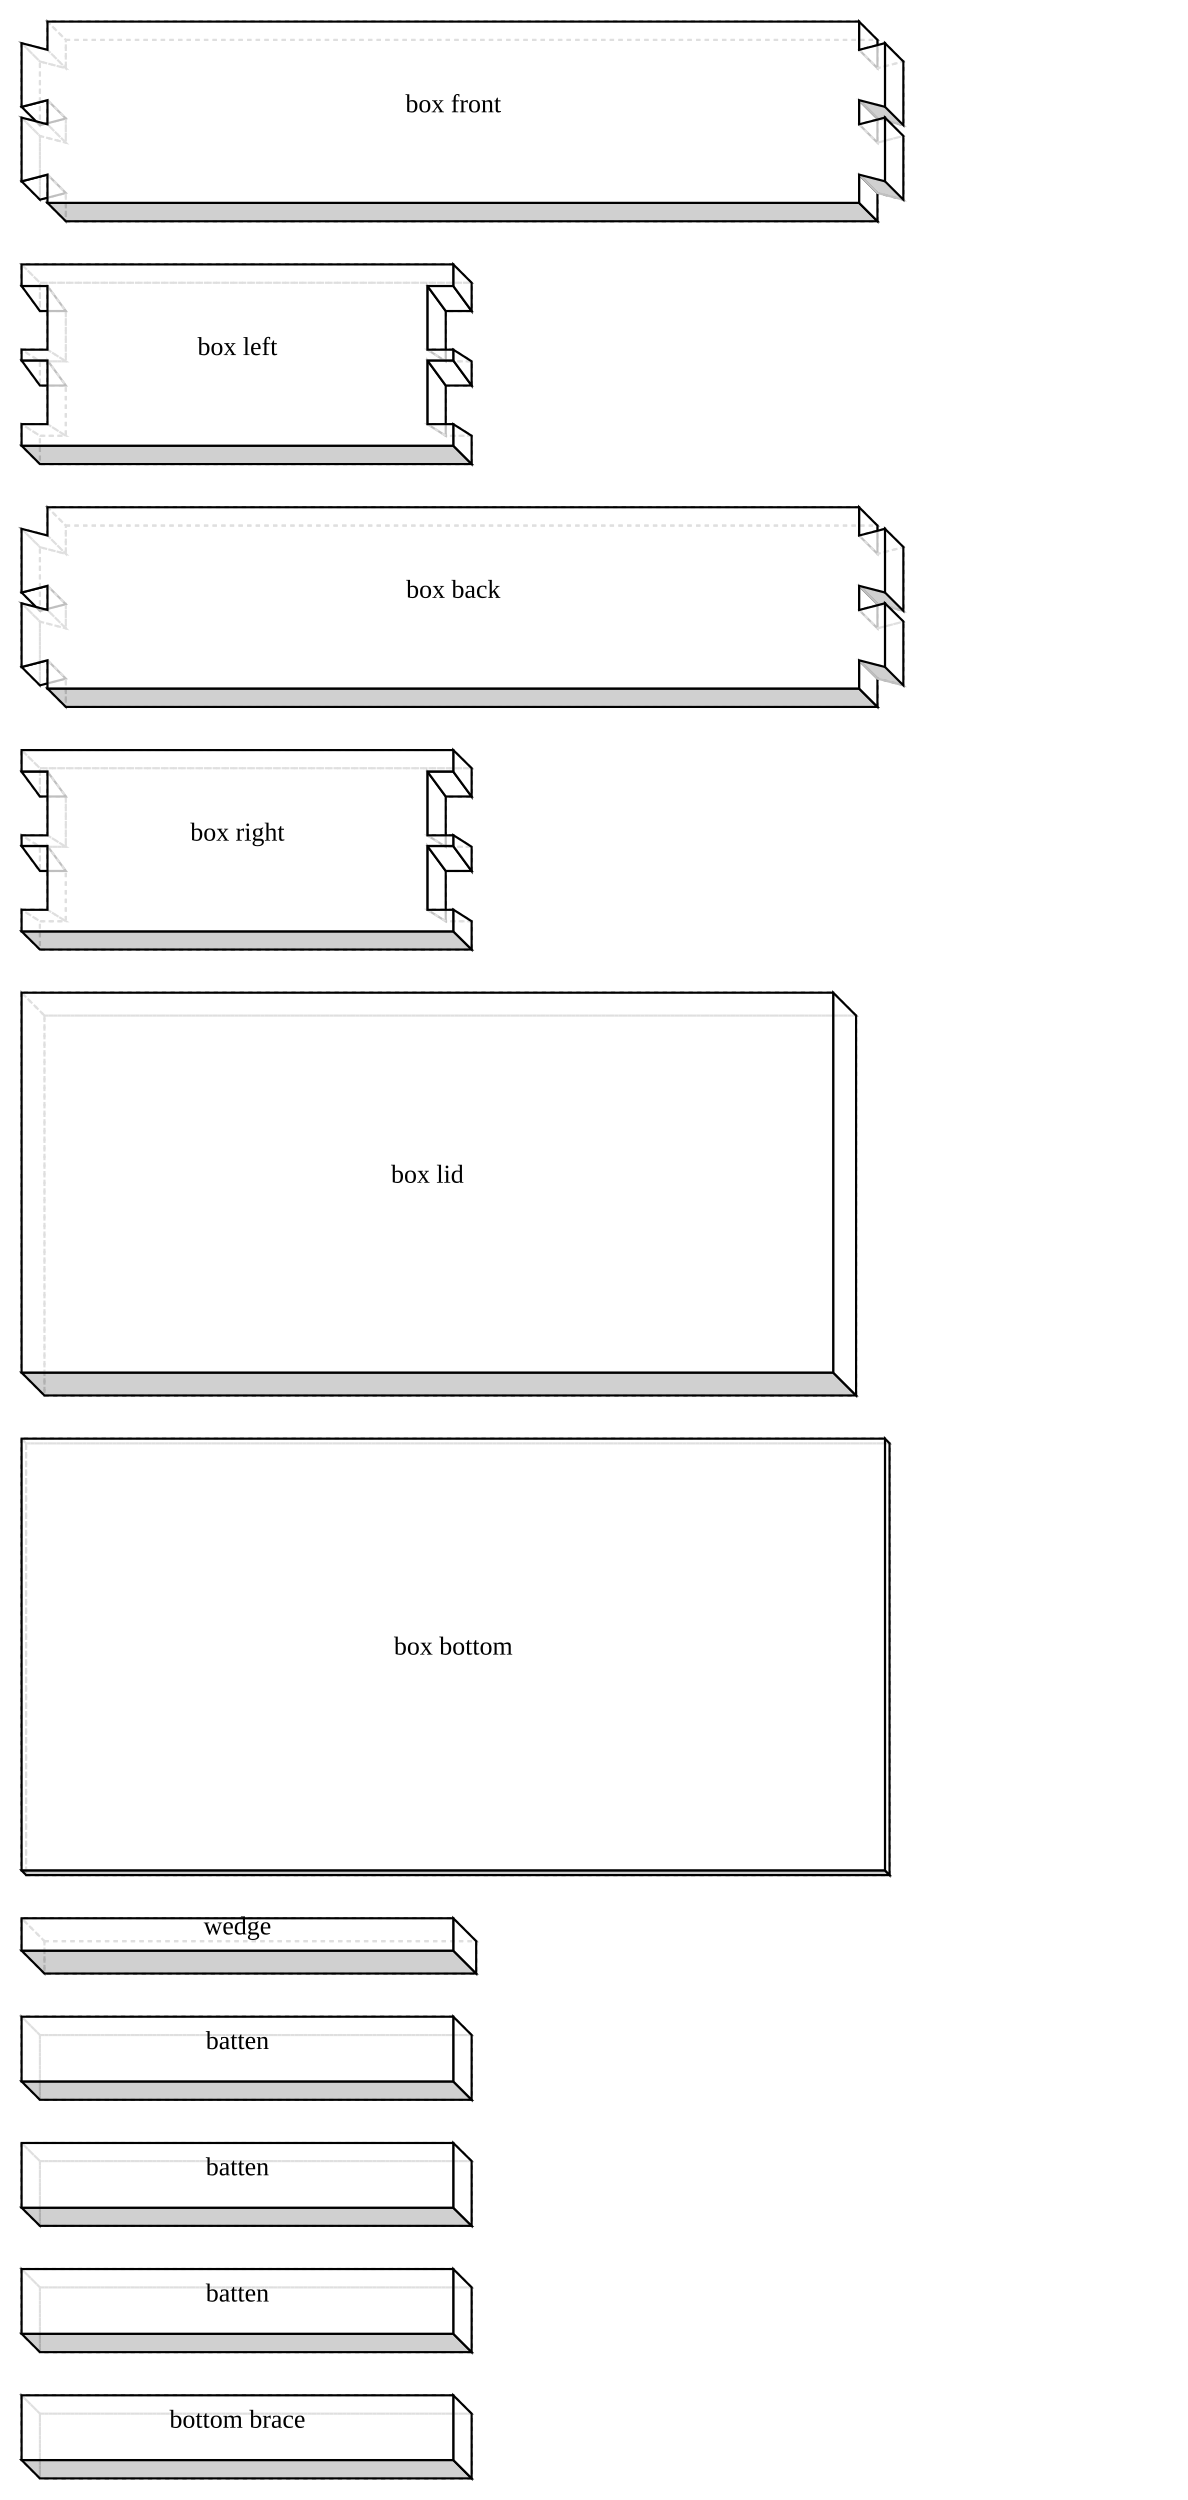
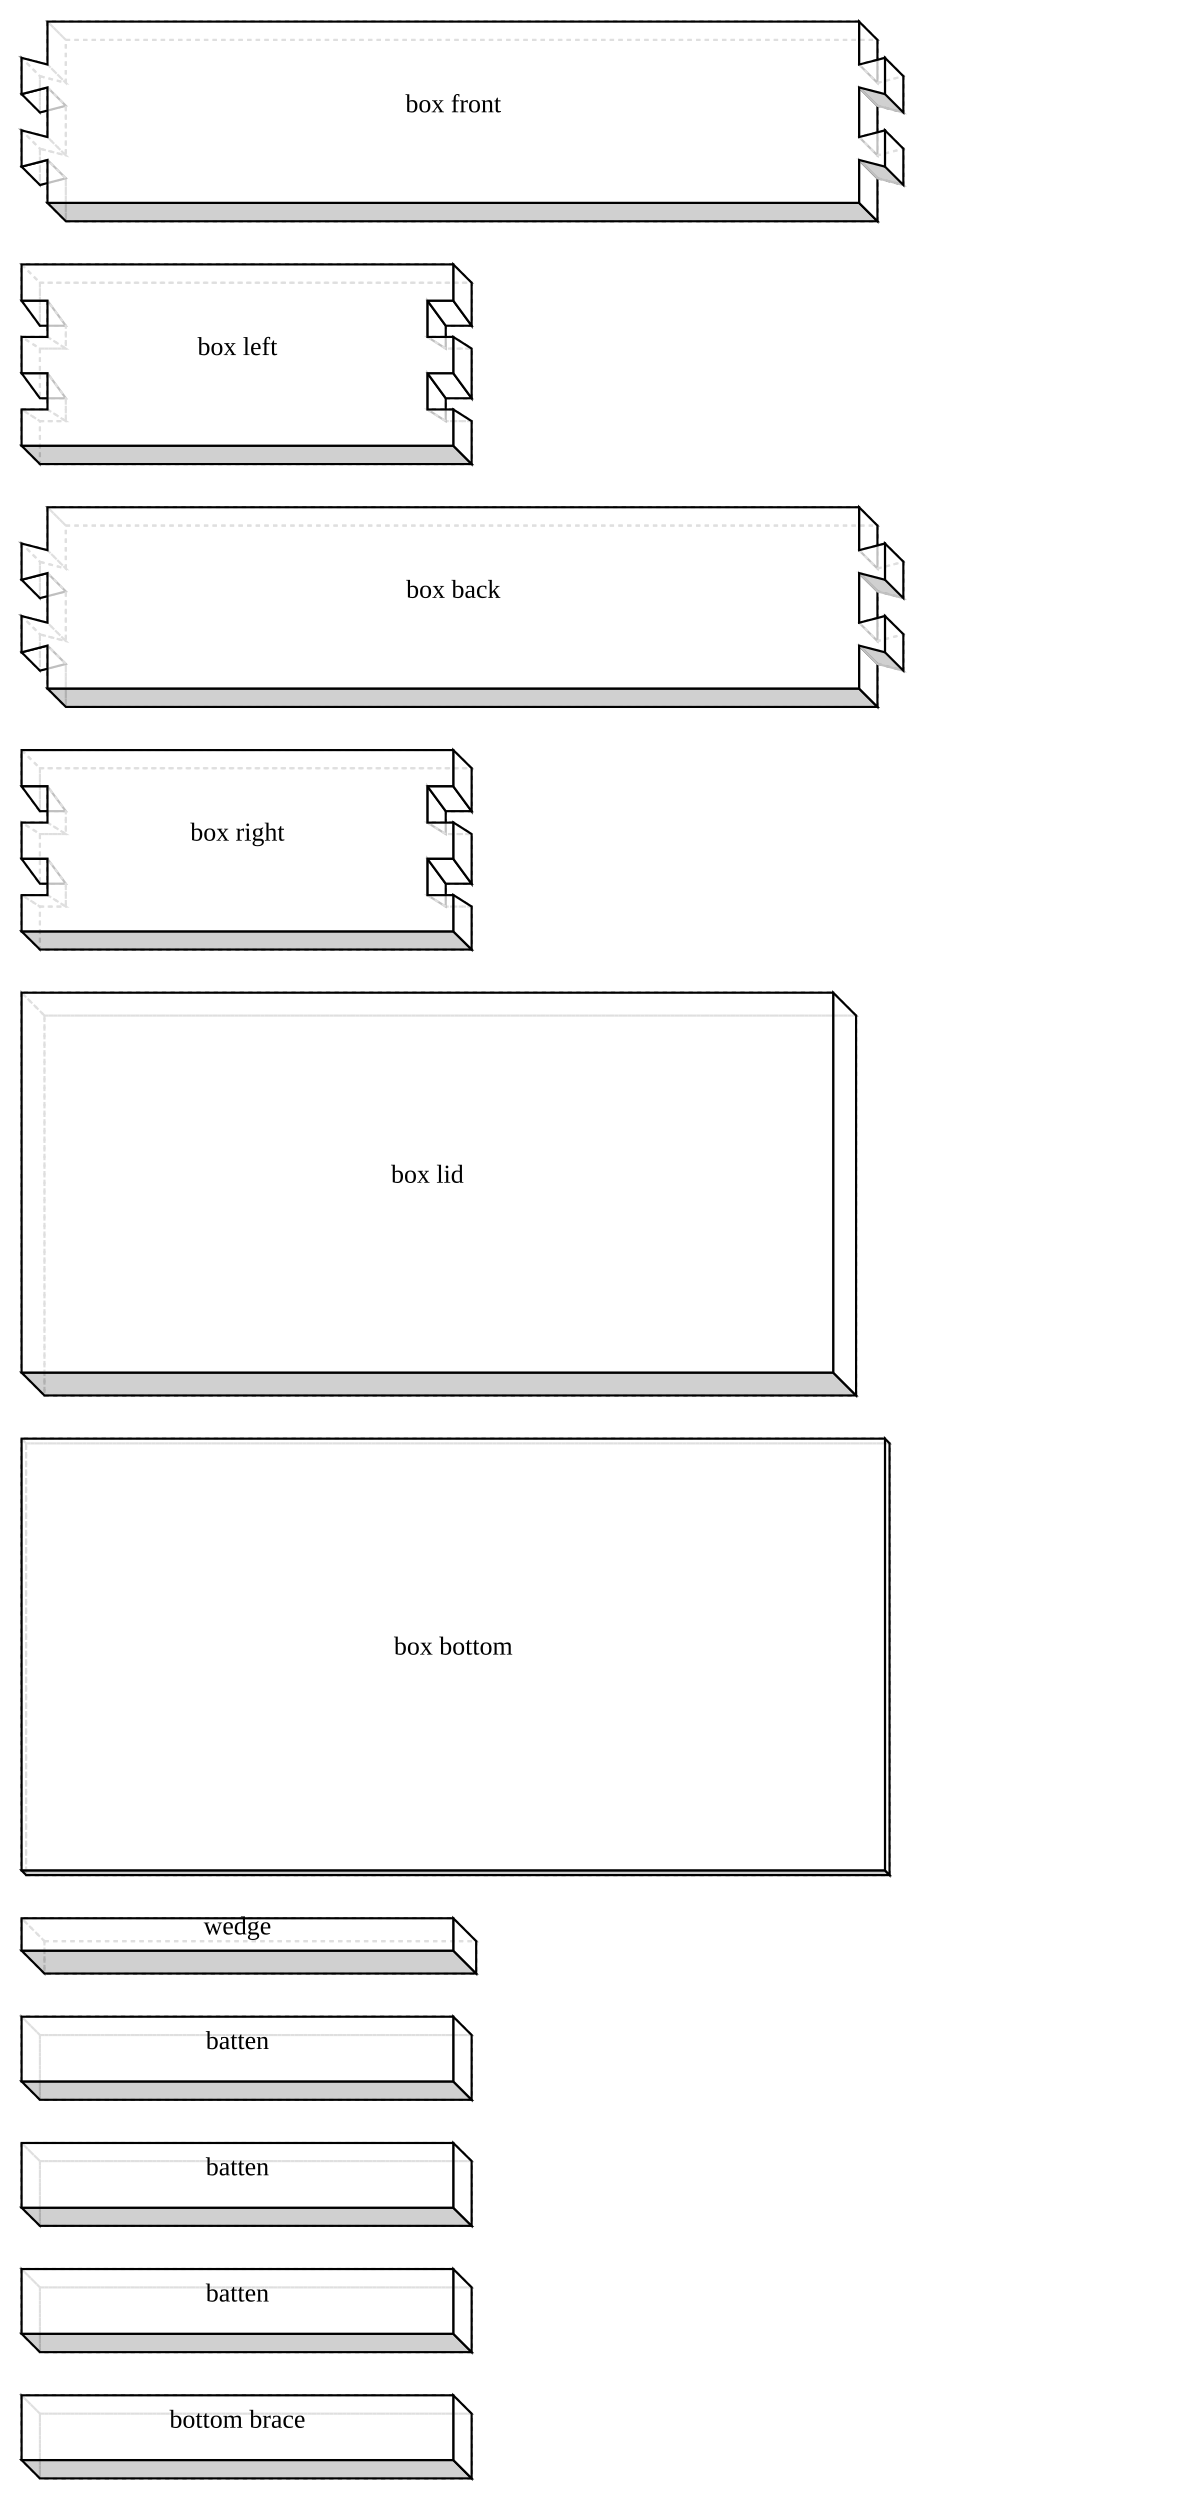
<svg xmlns="http://www.w3.org/2000/svg" width="1100" viewBox="0.0 0.0 550.0 1158.2">
-   <polygon fill="none" stroke-width="1" stroke-dasharray="2" stroke="gray" points="406.5,102.5 406.5,89.4 418.5,92.5 418.5,63.0 406.5,66.1 406.5,54.9 418.5,58.0 418.5,58.0 418.5,28.5 418.5,28.5 406.5,31.6 406.5,18.5 30.5,18.5 30.5,31.6 18.5,28.5 18.5,28.5 18.5,58.0 18.5,58.0 30.5,54.9 30.5,66.1 18.5,63.0 18.5,92.5 30.5,89.4 30.5,102.5 30.5,102.5 406.5,102.5" />
-   <polygon fill="none" stroke-width="1" stroke-dasharray="2" stroke="gray" points="10.0,20.0 10.0,49.5 18.5,58.0 18.5,28.5 10.0,20.0" />
-   <polygon fill="none" stroke-width="1" stroke-dasharray="2" stroke="gray" points="10.0,54.5 10.0,84.0 18.5,92.5 18.5,63.0 10.0,54.5" />
-   <polygon fill="none" stroke-width="1" stroke-dasharray="2" stroke="gray" points="18.5,28.5 30.5,31.6 22.0,23.1 10.0,20.0" />
-   <polygon fill="rgba(255,255,255,0.75)" stroke-width="1" stroke-dasharray="" stroke="black" points="10.0,49.5 22.0,46.4 30.5,54.9 18.5,58.0" />
-   <polygon fill="none" stroke-width="1" stroke-dasharray="2" stroke="gray" points="18.5,63.0 30.5,66.1 22.0,57.6 10.0,54.5" />
-   <polygon fill="rgba(255,255,255,0.75)" stroke-width="1" stroke-dasharray="" stroke="black" points="10.0,84.0 22.0,80.9 30.5,89.4 18.5,92.5" />
-   <polygon fill="none" stroke-width="1" stroke-dasharray="2" stroke="gray" points="22.0,23.1 30.5,31.6 30.5,18.5 22.0,10.0 22.0,23.1" />
-   <polygon fill="none" stroke-width="1" stroke-dasharray="2" stroke="gray" points="22.0,46.4 22.0,57.6 30.5,66.1 30.5,54.9 22.0,46.4" />
-   <polygon fill="none" stroke-width="1" stroke-dasharray="2" stroke="gray" points="22.0,80.9 22.0,94.0 30.5,102.5 30.5,89.4 22.0,80.9" />
+   <polygon fill="none" stroke-width="1" stroke-dasharray="2" stroke="gray" points="406.5,102.5 406.5,82.6 418.5,85.7 418.5,68.9 406.5,72.0 406.5,49.0 418.5,52.1 418.5,52.1 418.5,35.3 418.5,35.3 406.5,38.4 406.5,18.5 30.5,18.5 30.5,38.4 18.5,35.3 18.5,35.3 18.5,52.1 18.5,52.1 30.5,49.0 30.5,72.0 18.5,68.9 18.5,85.7 30.5,82.6 30.5,102.5 30.5,102.5 406.5,102.5" />
+   <polygon fill="none" stroke-width="1" stroke-dasharray="2" stroke="gray" points="10.0,26.8 10.0,43.6 18.5,52.1 18.5,35.3 10.0,26.8" />
+   <polygon fill="none" stroke-width="1" stroke-dasharray="2" stroke="gray" points="10.0,60.4 10.0,77.2 18.5,85.7 18.5,68.9 10.0,60.4" />
+   <polygon fill="none" stroke-width="1" stroke-dasharray="2" stroke="gray" points="18.5,35.3 30.5,38.4 22.0,29.9 10.0,26.8" />
+   <polygon fill="rgba(255,255,255,0.75)" stroke-width="1" stroke-dasharray="" stroke="black" points="10.0,43.6 22.0,40.5 30.5,49.0 18.5,52.1" />
+   <polygon fill="none" stroke-width="1" stroke-dasharray="2" stroke="gray" points="18.5,68.9 30.5,72.0 22.0,63.5 10.0,60.4" />
+   <polygon fill="rgba(255,255,255,0.75)" stroke-width="1" stroke-dasharray="" stroke="black" points="10.0,77.2 22.0,74.1 30.5,82.6 18.5,85.7" />
+   <polygon fill="none" stroke-width="1" stroke-dasharray="2" stroke="gray" points="22.0,29.9 30.5,38.4 30.5,18.5 22.0,10.0 22.0,29.9" />
+   <polygon fill="none" stroke-width="1" stroke-dasharray="2" stroke="gray" points="22.0,40.5 22.0,63.5 30.5,72.0 30.5,49.0 22.0,40.5" />
+   <polygon fill="none" stroke-width="1" stroke-dasharray="2" stroke="gray" points="22.0,74.1 22.0,94.0 30.5,102.5 30.5,82.6 22.0,74.1" />
  <polygon fill="none" stroke-width="1" stroke-dasharray="2" stroke="gray" points="398.0,10.0 22.0,10.0 22.0,10.0 30.5,18.5 406.5,18.5 398.0,10.0" />
  <polygon fill="rgba(192,192,192,0.75)" stroke-width="1" stroke-dasharray="" stroke="black" points="398.0,94.0 406.5,102.5 30.5,102.5 22.0,94.0 22.0,94.0 398.0,94.0" />
-   <polygon fill="rgba(255,255,255,0.75)" stroke-width="1" stroke-dasharray="" stroke="black" points="406.5,31.6 398.0,23.1 398.0,10.0 406.5,18.5 406.5,31.6" />
-   <polygon fill="rgba(255,255,255,0.75)" stroke-width="1" stroke-dasharray="" stroke="black" points="406.5,54.9 406.5,66.1 398.0,57.6 398.0,46.4 406.5,54.9" />
-   <polygon fill="rgba(255,255,255,0.75)" stroke-width="1" stroke-dasharray="" stroke="black" points="406.5,89.4 406.5,102.5 398.0,94.0 398.0,80.9 406.5,89.4" />
-   <polygon fill="none" stroke-width="1" stroke-dasharray="2" stroke="gray" points="410.0,20.0 398.0,23.1 406.5,31.6 418.5,28.5" />
-   <polygon fill="rgba(192,192,192,0.75)" stroke-width="1" stroke-dasharray="" stroke="silver" points="418.5,58.0 406.5,54.9 398.0,46.4 410.0,49.5" />
-   <polygon fill="none" stroke-width="1" stroke-dasharray="2" stroke="gray" points="410.0,54.5 398.0,57.6 406.5,66.1 418.5,63.0" />
-   <polygon fill="rgba(192,192,192,0.75)" stroke-width="1" stroke-dasharray="" stroke="silver" points="418.5,92.5 406.5,89.4 398.0,80.9 410.0,84.0" />
-   <polygon fill="rgba(255,255,255,0.75)" stroke-width="1" stroke-dasharray="" stroke="black" points="418.5,28.5 418.5,58.0 410.0,49.5 410.0,20.0 418.5,28.5" />
-   <polygon fill="rgba(255,255,255,0.75)" stroke-width="1" stroke-dasharray="" stroke="black" points="418.5,63.0 418.5,92.5 410.0,84.0 410.0,54.5 418.5,63.0" />
-   <polygon fill="rgba(255,255,255,0.75)" stroke-width="1" stroke-dasharray="" stroke="black" points="410.0,84.0 398.0,80.9 398.0,94.0 22.0,94.0 22.0,80.9 10.0,84.0 10.0,84.0 10.0,54.5 10.0,54.5 22.0,57.6 22.0,46.4 10.0,49.5 10.0,20.0 22.0,23.1 22.0,10.0 22.0,10.0 398.0,10.0 398.0,10.0 398.0,23.1 410.0,20.0 410.0,49.5 398.0,46.4 398.0,57.6 410.0,54.5 410.0,54.5 410.0,84.0" />
+   <polygon fill="rgba(255,255,255,0.75)" stroke-width="1" stroke-dasharray="" stroke="black" points="406.5,38.4 398.0,29.9 398.0,10.0 406.5,18.5 406.5,38.4" />
+   <polygon fill="rgba(255,255,255,0.75)" stroke-width="1" stroke-dasharray="" stroke="black" points="406.5,49.0 406.5,72.0 398.0,63.5 398.0,40.5 406.5,49.0" />
+   <polygon fill="rgba(255,255,255,0.75)" stroke-width="1" stroke-dasharray="" stroke="black" points="406.5,82.6 406.5,102.5 398.0,94.0 398.0,74.1 406.5,82.6" />
+   <polygon fill="none" stroke-width="1" stroke-dasharray="2" stroke="gray" points="410.0,26.8 398.0,29.9 406.5,38.4 418.5,35.3" />
+   <polygon fill="rgba(192,192,192,0.75)" stroke-width="1" stroke-dasharray="" stroke="silver" points="418.5,52.1 406.5,49.0 398.0,40.5 410.0,43.6" />
+   <polygon fill="none" stroke-width="1" stroke-dasharray="2" stroke="gray" points="410.0,60.4 398.0,63.5 406.5,72.0 418.5,68.9" />
+   <polygon fill="rgba(192,192,192,0.75)" stroke-width="1" stroke-dasharray="" stroke="silver" points="418.5,85.7 406.5,82.6 398.0,74.1 410.0,77.2" />
+   <polygon fill="rgba(255,255,255,0.75)" stroke-width="1" stroke-dasharray="" stroke="black" points="418.5,35.3 418.5,52.1 410.0,43.6 410.0,26.8 418.5,35.3" />
+   <polygon fill="rgba(255,255,255,0.75)" stroke-width="1" stroke-dasharray="" stroke="black" points="418.5,68.9 418.5,85.7 410.0,77.2 410.0,60.4 418.5,68.9" />
+   <polygon fill="rgba(255,255,255,0.75)" stroke-width="1" stroke-dasharray="" stroke="black" points="410.0,77.2 398.0,74.1 398.0,94.0 22.0,94.0 22.0,74.1 10.0,77.2 10.0,77.2 10.0,60.4 10.0,60.4 22.0,63.5 22.0,40.5 10.0,43.6 10.0,26.8 22.0,29.9 22.0,10.0 22.0,10.0 398.0,10.0 398.0,10.0 398.0,29.9 410.0,26.8 410.0,43.6 398.0,40.5 398.0,63.5 410.0,60.4 410.0,60.4 410.0,77.2" />
  <text style="" text-anchor="middle" x="210.0" y="52.0" fill="black">box front</text>
-   <polygon fill="none" stroke-width="1" stroke-dasharray="2" stroke="gray" points="218.5,178.6 218.5,167.4 218.5,167.4 206.5,167.4 206.5,144.1 218.5,144.1 218.5,131.0 18.5,131.0 18.5,144.1 18.5,144.1 30.5,144.1 30.5,167.4 18.5,167.4 18.5,178.6 30.5,178.6 30.5,201.9 18.5,201.9 18.5,201.9 18.5,215.0 218.5,215.0 218.5,201.9 206.5,201.9 206.5,178.6 218.5,178.6" />
-   <polygon fill="none" stroke-width="1" stroke-dasharray="2" stroke="gray" points="10.0,132.5 18.5,144.1 18.5,131.0 10.0,122.5 10.0,132.5" />
-   <polygon fill="none" stroke-width="1" stroke-dasharray="2" stroke="gray" points="10.0,162.0 10.0,167.0 18.5,178.6 18.5,167.4 10.0,162.0" />
-   <polygon fill="none" stroke-width="1" stroke-dasharray="2" stroke="gray" points="10.0,196.5 10.0,206.5 18.5,215.0 18.5,201.9 10.0,196.5" />
-   <polygon fill="rgba(255,255,255,0.75)" stroke-width="1" stroke-dasharray="" stroke="black" points="10.0,132.5 22.0,132.5 30.5,144.1 18.5,144.1" />
-   <polygon fill="none" stroke-width="1" stroke-dasharray="2" stroke="gray" points="18.5,167.4 30.5,167.4 22.0,162.0 10.0,162.0" />
-   <polygon fill="rgba(255,255,255,0.75)" stroke-width="1" stroke-dasharray="" stroke="black" points="10.0,167.0 22.0,167.0 30.5,178.6 18.5,178.6" />
-   <polygon fill="none" stroke-width="1" stroke-dasharray="2" stroke="gray" points="18.5,201.9 30.5,201.9 22.0,196.5 10.0,196.5" />
-   <polygon fill="none" stroke-width="1" stroke-dasharray="2" stroke="gray" points="22.0,132.5 22.0,162.0 30.5,167.4 30.5,144.1 22.0,132.5" />
-   <polygon fill="none" stroke-width="1" stroke-dasharray="2" stroke="gray" points="22.0,167.0 22.0,196.5 30.5,201.9 30.5,178.6 22.0,167.0" />
+   <polygon fill="none" stroke-width="1" stroke-dasharray="2" stroke="gray" points="218.5,184.5 218.5,161.5 218.5,161.5 206.5,161.5 206.5,150.9 218.5,150.9 218.5,131.0 18.5,131.0 18.5,150.9 18.5,150.9 30.5,150.9 30.5,161.5 18.5,161.5 18.5,184.5 30.5,184.5 30.5,195.1 18.5,195.1 18.5,195.1 18.5,215.0 218.5,215.0 218.5,195.1 206.5,195.1 206.5,184.5 218.5,184.5" />
+   <polygon fill="none" stroke-width="1" stroke-dasharray="2" stroke="gray" points="10.0,139.3 18.5,150.9 18.5,131.0 10.0,122.5 10.0,139.3" />
+   <polygon fill="none" stroke-width="1" stroke-dasharray="2" stroke="gray" points="10.0,156.1 10.0,172.9 18.5,184.5 18.5,161.5 10.0,156.1" />
+   <polygon fill="none" stroke-width="1" stroke-dasharray="2" stroke="gray" points="10.0,189.7 10.0,206.5 18.5,215.0 18.5,195.1 10.0,189.7" />
+   <polygon fill="rgba(255,255,255,0.75)" stroke-width="1" stroke-dasharray="" stroke="black" points="10.0,139.3 22.0,139.3 30.5,150.9 18.5,150.9" />
+   <polygon fill="none" stroke-width="1" stroke-dasharray="2" stroke="gray" points="18.5,161.5 30.5,161.5 22.0,156.1 10.0,156.1" />
+   <polygon fill="rgba(255,255,255,0.75)" stroke-width="1" stroke-dasharray="" stroke="black" points="10.0,172.9 22.0,172.9 30.5,184.5 18.5,184.5" />
+   <polygon fill="none" stroke-width="1" stroke-dasharray="2" stroke="gray" points="18.5,195.1 30.5,195.1 22.0,189.7 10.0,189.7" />
+   <polygon fill="none" stroke-width="1" stroke-dasharray="2" stroke="gray" points="22.0,139.3 22.0,156.1 30.5,161.5 30.5,150.9 22.0,139.3" />
+   <polygon fill="none" stroke-width="1" stroke-dasharray="2" stroke="gray" points="22.0,172.9 22.0,189.7 30.5,195.1 30.5,184.5 22.0,172.9" />
  <polygon fill="none" stroke-width="1" stroke-dasharray="2" stroke="gray" points="18.5,131.0 218.5,131.0 210.0,122.5 10.0,122.5" />
  <polygon fill="rgba(192,192,192,0.75)" stroke-width="1" stroke-dasharray="" stroke="black" points="10.0,206.5 210.0,206.5 218.5,215.0 18.5,215.0" />
-   <polygon fill="rgba(255,255,255,0.75)" stroke-width="1" stroke-dasharray="" stroke="black" points="206.5,144.1 206.5,167.4 198.0,162.0 198.0,132.5 206.5,144.1" />
-   <polygon fill="rgba(255,255,255,0.75)" stroke-width="1" stroke-dasharray="" stroke="black" points="206.5,178.6 206.5,201.9 198.0,196.5 198.0,167.0 206.5,178.6" />
-   <polygon fill="rgba(255,255,255,0.75)" stroke-width="1" stroke-dasharray="" stroke="black" points="218.5,144.1 206.5,144.1 198.0,132.5 210.0,132.5" />
-   <polygon fill="none" stroke-width="1" stroke-dasharray="2" stroke="gray" points="210.0,162.0 198.0,162.0 206.5,167.4 218.5,167.4" />
-   <polygon fill="rgba(255,255,255,0.75)" stroke-width="1" stroke-dasharray="" stroke="black" points="218.5,178.6 206.5,178.6 198.0,167.0 210.0,167.0" />
-   <polygon fill="none" stroke-width="1" stroke-dasharray="2" stroke="gray" points="210.0,196.5 198.0,196.5 206.5,201.9 218.5,201.9" />
-   <polygon fill="rgba(255,255,255,0.75)" stroke-width="1" stroke-dasharray="" stroke="black" points="218.5,144.1 210.0,132.5 210.0,122.5 218.5,131.0 218.5,144.1" />
-   <polygon fill="rgba(255,255,255,0.75)" stroke-width="1" stroke-dasharray="" stroke="black" points="218.5,167.4 218.5,178.6 210.0,167.0 210.0,162.0 218.5,167.4" />
-   <polygon fill="rgba(255,255,255,0.75)" stroke-width="1" stroke-dasharray="" stroke="black" points="218.5,201.9 218.5,215.0 210.0,206.5 210.0,196.5 218.5,201.9" />
-   <polygon fill="rgba(255,255,255,0.75)" stroke-width="1" stroke-dasharray="" stroke="black" points="210.0,196.5 210.0,206.5 10.0,206.5 10.0,196.5 22.0,196.5 22.0,167.0 10.0,167.0 10.0,167.0 10.0,162.0 10.0,162.0 22.0,162.0 22.0,132.5 10.0,132.5 10.0,122.5 210.0,122.5 210.0,132.5 210.0,132.5 198.0,132.5 198.0,162.0 210.0,162.0 210.0,167.0 198.0,167.0 198.0,196.5 210.0,196.5" />
+   <polygon fill="rgba(255,255,255,0.75)" stroke-width="1" stroke-dasharray="" stroke="black" points="206.5,150.9 206.5,161.5 198.0,156.1 198.0,139.3 206.5,150.9" />
+   <polygon fill="rgba(255,255,255,0.75)" stroke-width="1" stroke-dasharray="" stroke="black" points="206.5,184.5 206.5,195.1 198.0,189.7 198.0,172.9 206.5,184.5" />
+   <polygon fill="rgba(255,255,255,0.75)" stroke-width="1" stroke-dasharray="" stroke="black" points="218.5,150.9 206.5,150.9 198.0,139.3 210.0,139.3" />
+   <polygon fill="none" stroke-width="1" stroke-dasharray="2" stroke="gray" points="210.0,156.1 198.0,156.1 206.5,161.5 218.5,161.5" />
+   <polygon fill="rgba(255,255,255,0.75)" stroke-width="1" stroke-dasharray="" stroke="black" points="218.5,184.5 206.5,184.5 198.0,172.9 210.0,172.9" />
+   <polygon fill="none" stroke-width="1" stroke-dasharray="2" stroke="gray" points="210.0,189.7 198.0,189.7 206.5,195.1 218.5,195.1" />
+   <polygon fill="rgba(255,255,255,0.75)" stroke-width="1" stroke-dasharray="" stroke="black" points="218.5,150.9 210.0,139.3 210.0,122.5 218.5,131.0 218.5,150.9" />
+   <polygon fill="rgba(255,255,255,0.75)" stroke-width="1" stroke-dasharray="" stroke="black" points="218.5,161.5 218.5,184.5 210.0,172.9 210.0,156.1 218.5,161.5" />
+   <polygon fill="rgba(255,255,255,0.75)" stroke-width="1" stroke-dasharray="" stroke="black" points="218.5,195.1 218.5,215.0 210.0,206.5 210.0,189.7 218.5,195.1" />
+   <polygon fill="rgba(255,255,255,0.75)" stroke-width="1" stroke-dasharray="" stroke="black" points="210.0,189.7 210.0,206.5 10.0,206.5 10.0,189.7 22.0,189.7 22.0,172.9 10.0,172.9 10.0,172.9 10.0,156.1 10.0,156.1 22.0,156.1 22.0,139.3 10.0,139.3 10.0,122.5 210.0,122.5 210.0,139.3 210.0,139.3 198.0,139.3 198.0,156.1 210.0,156.1 210.0,172.9 198.0,172.9 198.0,189.7 210.0,189.7" />
  <text style="" text-anchor="middle" x="110.0" y="164.485" fill="black">box left</text>
-   <polygon fill="none" stroke-width="1" stroke-dasharray="2" stroke="gray" points="406.5,327.5 406.5,314.3 418.5,317.4 418.5,288.0 406.5,291.1 406.5,279.8 418.5,282.9 418.5,282.9 418.5,253.5 418.5,253.5 406.5,256.6 406.5,243.5 30.5,243.5 30.5,256.6 18.5,253.5 18.5,253.5 18.5,282.9 18.5,282.9 30.5,279.8 30.5,291.1 18.5,288.0 18.5,317.4 30.5,314.3 30.5,327.5 30.5,327.5 406.5,327.5" />
-   <polygon fill="none" stroke-width="1" stroke-dasharray="2" stroke="gray" points="10.0,245.0 10.0,274.5 18.5,283.0 18.5,253.4 10.0,245.0" />
-   <polygon fill="none" stroke-width="1" stroke-dasharray="2" stroke="gray" points="10.0,279.5 10.0,309.0 18.5,317.5 18.5,287.9 10.0,279.5" />
-   <polygon fill="none" stroke-width="1" stroke-dasharray="2" stroke="gray" points="18.5,253.5 30.5,256.6 22.0,248.1 10.0,245.0" />
-   <polygon fill="rgba(255,255,255,0.75)" stroke-width="1" stroke-dasharray="" stroke="black" points="10.0,274.5 22.0,271.4 30.5,279.9 18.5,283.0" />
-   <polygon fill="none" stroke-width="1" stroke-dasharray="2" stroke="gray" points="18.5,288.0 30.5,291.1 22.0,282.6 10.0,279.5" />
-   <polygon fill="rgba(255,255,255,0.75)" stroke-width="1" stroke-dasharray="" stroke="black" points="10.0,309.0 22.0,305.9 30.5,314.4 18.5,317.5" />
-   <polygon fill="none" stroke-width="1" stroke-dasharray="2" stroke="gray" points="22.0,248.1 30.5,256.6 30.5,243.5 22.0,235.0 22.0,248.1" />
-   <polygon fill="none" stroke-width="1" stroke-dasharray="2" stroke="gray" points="22.0,271.4 22.0,282.6 30.5,291.1 30.5,279.8 22.0,271.4" />
-   <polygon fill="none" stroke-width="1" stroke-dasharray="2" stroke="gray" points="22.0,305.9 22.0,319.0 30.5,327.5 30.5,314.3 22.0,305.9" />
+   <polygon fill="none" stroke-width="1" stroke-dasharray="2" stroke="gray" points="406.5,327.5 406.5,307.5 418.5,310.6 418.5,293.9 406.5,297.0 406.5,273.9 418.5,277.0 418.5,277.0 418.5,260.3 418.5,260.3 406.5,263.4 406.5,243.5 30.5,243.5 30.5,263.4 18.5,260.3 18.5,260.3 18.5,277.0 18.5,277.0 30.5,273.9 30.5,297.0 18.5,293.9 18.5,310.6 30.5,307.5 30.5,327.5 30.5,327.5 406.5,327.5" />
+   <polygon fill="none" stroke-width="1" stroke-dasharray="2" stroke="gray" points="10.0,251.8 10.0,268.6 18.5,277.1 18.5,260.2 10.0,251.8" />
+   <polygon fill="none" stroke-width="1" stroke-dasharray="2" stroke="gray" points="10.0,285.4 10.0,302.2 18.5,310.7 18.5,293.8 10.0,285.4" />
+   <polygon fill="none" stroke-width="1" stroke-dasharray="2" stroke="gray" points="18.5,260.3 30.5,263.4 22.0,254.9 10.0,251.8" />
+   <polygon fill="rgba(255,255,255,0.75)" stroke-width="1" stroke-dasharray="" stroke="black" points="10.0,268.6 22.0,265.5 30.5,274.0 18.5,277.1" />
+   <polygon fill="none" stroke-width="1" stroke-dasharray="2" stroke="gray" points="18.5,293.9 30.5,297.0 22.0,288.5 10.0,285.4" />
+   <polygon fill="rgba(255,255,255,0.75)" stroke-width="1" stroke-dasharray="" stroke="black" points="10.0,302.2 22.0,299.1 30.5,307.6 18.5,310.7" />
+   <polygon fill="none" stroke-width="1" stroke-dasharray="2" stroke="gray" points="22.0,254.9 30.5,263.4 30.5,243.5 22.0,235.0 22.0,254.9" />
+   <polygon fill="none" stroke-width="1" stroke-dasharray="2" stroke="gray" points="22.0,265.5 22.0,288.5 30.5,297.0 30.5,273.9 22.0,265.5" />
+   <polygon fill="none" stroke-width="1" stroke-dasharray="2" stroke="gray" points="22.0,299.1 22.0,319.0 30.5,327.5 30.5,307.5 22.0,299.1" />
  <polygon fill="none" stroke-width="1" stroke-dasharray="2" stroke="gray" points="398.0,235.0 22.0,235.0 22.0,235.0 30.5,243.5 406.5,243.5 398.0,235.0" />
  <polygon fill="rgba(192,192,192,0.75)" stroke-width="1" stroke-dasharray="" stroke="black" points="398.0,319.0 406.5,327.5 30.5,327.5 22.0,319.0 22.0,319.0 398.0,319.0" />
-   <polygon fill="rgba(255,255,255,0.75)" stroke-width="1" stroke-dasharray="" stroke="black" points="406.5,256.6 398.0,248.1 398.0,235.0 406.5,243.5 406.5,256.6" />
-   <polygon fill="rgba(255,255,255,0.75)" stroke-width="1" stroke-dasharray="" stroke="black" points="406.5,279.8 406.5,291.1 398.0,282.6 398.0,271.4 406.5,279.8" />
-   <polygon fill="rgba(255,255,255,0.75)" stroke-width="1" stroke-dasharray="" stroke="black" points="406.5,314.3 406.5,327.5 398.0,319.0 398.0,305.9 406.5,314.3" />
-   <polygon fill="none" stroke-width="1" stroke-dasharray="2" stroke="gray" points="410.0,245.0 398.0,248.1 406.5,256.6 418.5,253.5" />
-   <polygon fill="rgba(192,192,192,0.75)" stroke-width="1" stroke-dasharray="" stroke="silver" points="418.5,283.0 406.5,279.9 398.0,271.4 410.0,274.5" />
-   <polygon fill="none" stroke-width="1" stroke-dasharray="2" stroke="gray" points="410.0,279.5 398.0,282.6 406.5,291.1 418.5,288.0" />
-   <polygon fill="rgba(192,192,192,0.75)" stroke-width="1" stroke-dasharray="" stroke="silver" points="418.5,317.5 406.5,314.4 398.0,305.9 410.0,309.0" />
-   <polygon fill="rgba(255,255,255,0.75)" stroke-width="1" stroke-dasharray="" stroke="black" points="418.5,253.4 418.5,283.0 410.0,274.5 410.0,245.0 418.5,253.4" />
-   <polygon fill="rgba(255,255,255,0.75)" stroke-width="1" stroke-dasharray="" stroke="black" points="418.5,287.9 418.5,317.5 410.0,309.0 410.0,279.5 418.5,287.9" />
-   <polygon fill="rgba(255,255,255,0.75)" stroke-width="1" stroke-dasharray="" stroke="black" points="410.0,309.0 398.0,305.9 398.0,319.0 22.0,319.0 22.0,305.9 10.0,309.0 10.0,309.0 10.0,279.5 10.0,279.5 22.0,282.6 22.0,271.4 10.0,274.5 10.0,245.0 22.0,248.1 22.0,235.0 22.0,235.0 398.0,235.0 398.0,235.0 398.0,248.1 410.0,245.0 410.0,274.5 398.0,271.4 398.0,282.6 410.0,279.5 410.0,279.5 410.0,309.0" />
+   <polygon fill="rgba(255,255,255,0.75)" stroke-width="1" stroke-dasharray="" stroke="black" points="406.5,263.4 398.0,254.9 398.0,235.0 406.5,243.5 406.5,263.4" />
+   <polygon fill="rgba(255,255,255,0.75)" stroke-width="1" stroke-dasharray="" stroke="black" points="406.5,273.9 406.5,297.0 398.0,288.5 398.0,265.5 406.5,273.9" />
+   <polygon fill="rgba(255,255,255,0.75)" stroke-width="1" stroke-dasharray="" stroke="black" points="406.5,307.5 406.5,327.5 398.0,319.0 398.0,299.1 406.5,307.5" />
+   <polygon fill="none" stroke-width="1" stroke-dasharray="2" stroke="gray" points="410.0,251.8 398.0,254.9 406.5,263.4 418.5,260.3" />
+   <polygon fill="rgba(192,192,192,0.75)" stroke-width="1" stroke-dasharray="" stroke="silver" points="418.5,277.1 406.5,274.0 398.0,265.5 410.0,268.6" />
+   <polygon fill="none" stroke-width="1" stroke-dasharray="2" stroke="gray" points="410.0,285.4 398.0,288.5 406.5,297.0 418.5,293.9" />
+   <polygon fill="rgba(192,192,192,0.75)" stroke-width="1" stroke-dasharray="" stroke="silver" points="418.5,310.7 406.5,307.6 398.0,299.1 410.0,302.2" />
+   <polygon fill="rgba(255,255,255,0.75)" stroke-width="1" stroke-dasharray="" stroke="black" points="418.5,260.2 418.5,277.1 410.0,268.6 410.0,251.8 418.5,260.2" />
+   <polygon fill="rgba(255,255,255,0.75)" stroke-width="1" stroke-dasharray="" stroke="black" points="418.5,293.8 418.5,310.7 410.0,302.2 410.0,285.4 418.5,293.8" />
+   <polygon fill="rgba(255,255,255,0.75)" stroke-width="1" stroke-dasharray="" stroke="black" points="410.0,302.2 398.0,299.1 398.0,319.0 22.0,319.0 22.0,299.1 10.0,302.2 10.0,302.2 10.0,285.4 10.0,285.4 22.0,288.5 22.0,265.5 10.0,268.6 10.0,251.8 22.0,254.9 22.0,235.0 22.0,235.0 398.0,235.0 398.0,235.0 398.0,254.9 410.0,251.8 410.0,268.6 398.0,265.5 398.0,288.5 410.0,285.4 410.0,285.4 410.0,302.2" />
  <text style="" text-anchor="middle" x="210.0" y="276.971" fill="black">box back</text>
-   <polygon fill="none" stroke-width="1" stroke-dasharray="2" stroke="gray" points="218.5,403.5 218.5,392.3 218.5,392.3 206.5,392.3 206.5,369.0 218.5,369.0 218.5,355.9 18.5,355.9 18.5,369.0 18.5,369.0 30.5,369.0 30.5,392.3 18.5,392.3 18.5,403.5 30.5,403.5 30.5,426.8 18.5,426.8 18.5,426.8 18.5,439.9 218.5,439.9 218.5,426.8 206.5,426.8 206.5,403.5 218.5,403.5" />
-   <polygon fill="none" stroke-width="1" stroke-dasharray="2" stroke="gray" points="10.0,357.5 18.5,369.1 18.5,355.9 10.0,347.5 10.0,357.5" />
-   <polygon fill="none" stroke-width="1" stroke-dasharray="2" stroke="gray" points="10.0,386.9 10.0,392.0 18.5,403.6 18.5,392.3 10.0,386.9" />
-   <polygon fill="none" stroke-width="1" stroke-dasharray="2" stroke="gray" points="10.0,421.4 10.0,431.5 18.5,439.9 18.5,426.8 10.0,421.4" />
-   <polygon fill="rgba(255,255,255,0.75)" stroke-width="1" stroke-dasharray="" stroke="black" points="10.0,357.5 22.0,357.5 30.5,369.0 18.5,369.0" />
-   <polygon fill="none" stroke-width="1" stroke-dasharray="2" stroke="gray" points="18.5,392.3 30.5,392.3 22.0,387.0 10.0,387.0" />
-   <polygon fill="rgba(255,255,255,0.75)" stroke-width="1" stroke-dasharray="" stroke="black" points="10.0,392.0 22.0,392.0 30.5,403.5 18.5,403.5" />
-   <polygon fill="none" stroke-width="1" stroke-dasharray="2" stroke="gray" points="18.5,426.8 30.5,426.8 22.0,421.5 10.0,421.5" />
-   <polygon fill="none" stroke-width="1" stroke-dasharray="2" stroke="gray" points="22.0,357.4 22.0,387.0 30.5,392.3 30.5,369.0 22.0,357.4" />
-   <polygon fill="none" stroke-width="1" stroke-dasharray="2" stroke="gray" points="22.0,391.9 22.0,421.5 30.5,426.8 30.5,403.5 22.0,391.9" />
+   <polygon fill="none" stroke-width="1" stroke-dasharray="2" stroke="gray" points="218.5,409.4 218.5,386.4 218.5,386.4 206.5,386.4 206.5,375.8 218.5,375.8 218.5,355.9 18.5,355.9 18.5,375.8 18.5,375.8 30.5,375.8 30.5,386.4 18.5,386.4 18.5,409.4 30.5,409.4 30.5,420.0 18.5,420.0 18.5,420.0 18.5,439.9 218.5,439.9 218.5,420.0 206.5,420.0 206.5,409.4 218.5,409.4" />
+   <polygon fill="none" stroke-width="1" stroke-dasharray="2" stroke="gray" points="10.0,364.3 18.5,375.9 18.5,355.9 10.0,347.5 10.0,364.3" />
+   <polygon fill="none" stroke-width="1" stroke-dasharray="2" stroke="gray" points="10.0,381.0 10.0,397.9 18.5,409.5 18.5,386.4 10.0,381.0" />
+   <polygon fill="none" stroke-width="1" stroke-dasharray="2" stroke="gray" points="10.0,414.6 10.0,431.5 18.5,439.9 18.5,420.0 10.0,414.6" />
+   <polygon fill="rgba(255,255,255,0.75)" stroke-width="1" stroke-dasharray="" stroke="black" points="10.0,364.3 22.0,364.3 30.5,375.8 18.5,375.8" />
+   <polygon fill="none" stroke-width="1" stroke-dasharray="2" stroke="gray" points="18.5,386.4 30.5,386.4 22.0,381.1 10.0,381.1" />
+   <polygon fill="rgba(255,255,255,0.75)" stroke-width="1" stroke-dasharray="" stroke="black" points="10.0,397.9 22.0,397.9 30.5,409.4 18.5,409.4" />
+   <polygon fill="none" stroke-width="1" stroke-dasharray="2" stroke="gray" points="18.5,420.0 30.5,420.0 22.0,414.7 10.0,414.7" />
+   <polygon fill="none" stroke-width="1" stroke-dasharray="2" stroke="gray" points="22.0,364.2 22.0,381.1 30.5,386.4 30.5,375.8 22.0,364.2" />
+   <polygon fill="none" stroke-width="1" stroke-dasharray="2" stroke="gray" points="22.0,397.8 22.0,414.7 30.5,420.0 30.5,409.4 22.0,397.8" />
  <polygon fill="none" stroke-width="1" stroke-dasharray="2" stroke="gray" points="18.5,355.9 218.5,355.9 210.0,347.5 10.0,347.5" />
  <polygon fill="rgba(192,192,192,0.75)" stroke-width="1" stroke-dasharray="" stroke="black" points="10.0,431.5 210.0,431.5 218.5,439.9 18.5,439.9" />
-   <polygon fill="rgba(255,255,255,0.75)" stroke-width="1" stroke-dasharray="" stroke="black" points="206.5,369.0 206.5,392.3 198.0,387.0 198.0,357.4 206.5,369.0" />
-   <polygon fill="rgba(255,255,255,0.75)" stroke-width="1" stroke-dasharray="" stroke="black" points="206.5,403.5 206.5,426.8 198.0,421.5 198.0,391.9 206.5,403.5" />
-   <polygon fill="rgba(255,255,255,0.75)" stroke-width="1" stroke-dasharray="" stroke="black" points="218.5,369.0 206.5,369.0 198.0,357.5 210.0,357.5" />
-   <polygon fill="none" stroke-width="1" stroke-dasharray="2" stroke="gray" points="210.0,387.0 198.0,387.0 206.5,392.3 218.5,392.3" />
-   <polygon fill="rgba(255,255,255,0.75)" stroke-width="1" stroke-dasharray="" stroke="black" points="218.5,403.5 206.5,403.5 198.0,392.0 210.0,392.0" />
-   <polygon fill="none" stroke-width="1" stroke-dasharray="2" stroke="gray" points="210.0,421.5 198.0,421.5 206.5,426.8 218.5,426.8" />
-   <polygon fill="rgba(255,255,255,0.75)" stroke-width="1" stroke-dasharray="" stroke="black" points="218.5,369.1 210.0,357.5 210.0,347.5 218.5,355.9 218.5,369.1" />
-   <polygon fill="rgba(255,255,255,0.75)" stroke-width="1" stroke-dasharray="" stroke="black" points="218.5,392.3 218.5,403.6 210.0,392.0 210.0,386.9 218.5,392.3" />
-   <polygon fill="rgba(255,255,255,0.75)" stroke-width="1" stroke-dasharray="" stroke="black" points="218.5,426.8 218.5,439.9 210.0,431.5 210.0,421.4 218.5,426.8" />
-   <polygon fill="rgba(255,255,255,0.75)" stroke-width="1" stroke-dasharray="" stroke="black" points="210.0,421.5 210.0,431.5 10.0,431.5 10.0,421.5 22.0,421.5 22.0,391.9 10.0,391.9 10.0,391.9 10.0,387.0 10.0,387.0 22.0,387.0 22.0,357.4 10.0,357.4 10.0,347.5 210.0,347.5 210.0,357.4 210.0,357.4 198.0,357.4 198.0,387.0 210.0,387.0 210.0,391.9 198.0,391.9 198.0,421.5 210.0,421.5" />
+   <polygon fill="rgba(255,255,255,0.75)" stroke-width="1" stroke-dasharray="" stroke="black" points="206.5,375.8 206.5,386.4 198.0,381.1 198.0,364.2 206.5,375.8" />
+   <polygon fill="rgba(255,255,255,0.75)" stroke-width="1" stroke-dasharray="" stroke="black" points="206.5,409.4 206.5,420.0 198.0,414.7 198.0,397.8 206.5,409.4" />
+   <polygon fill="rgba(255,255,255,0.75)" stroke-width="1" stroke-dasharray="" stroke="black" points="218.5,375.8 206.5,375.8 198.0,364.3 210.0,364.3" />
+   <polygon fill="none" stroke-width="1" stroke-dasharray="2" stroke="gray" points="210.0,381.1 198.0,381.1 206.5,386.4 218.5,386.4" />
+   <polygon fill="rgba(255,255,255,0.75)" stroke-width="1" stroke-dasharray="" stroke="black" points="218.5,409.4 206.5,409.4 198.0,397.9 210.0,397.9" />
+   <polygon fill="none" stroke-width="1" stroke-dasharray="2" stroke="gray" points="210.0,414.7 198.0,414.7 206.5,420.0 218.5,420.0" />
+   <polygon fill="rgba(255,255,255,0.75)" stroke-width="1" stroke-dasharray="" stroke="black" points="218.5,375.9 210.0,364.3 210.0,347.5 218.5,355.9 218.5,375.9" />
+   <polygon fill="rgba(255,255,255,0.75)" stroke-width="1" stroke-dasharray="" stroke="black" points="218.5,386.4 218.5,409.5 210.0,397.9 210.0,381.0 218.5,386.4" />
+   <polygon fill="rgba(255,255,255,0.75)" stroke-width="1" stroke-dasharray="" stroke="black" points="218.5,420.0 218.5,439.9 210.0,431.5 210.0,414.6 218.5,420.0" />
+   <polygon fill="rgba(255,255,255,0.75)" stroke-width="1" stroke-dasharray="" stroke="black" points="210.0,414.7 210.0,431.5 10.0,431.5 10.0,414.7 22.0,414.7 22.0,397.8 10.0,397.8 10.0,397.8 10.0,381.1 10.0,381.1 22.0,381.1 22.0,364.2 10.0,364.2 10.0,347.5 210.0,347.5 210.0,364.2 210.0,364.2 198.0,364.2 198.0,381.1 210.0,381.1 210.0,397.8 198.0,397.8 198.0,414.7 210.0,414.7" />
  <text style="" text-anchor="middle" x="110.0" y="389.456" fill="black">box right</text>
  <polygon fill="none" stroke-width="1" stroke-dasharray="2" stroke="gray" points="20.6,470.5 20.6,646.5 396.6,646.5 396.6,470.5" />
  <polygon fill="none" stroke-width="1" stroke-dasharray="2" stroke="gray" points="10.0,459.9 10.0,635.9 20.6,646.5 20.6,470.5" />
  <polygon fill="none" stroke-width="1" stroke-dasharray="2" stroke="gray" points="20.6,470.5 396.6,470.5 386.0,459.9 10.0,459.9" />
  <polygon fill="rgba(192,192,192,0.75)" stroke-width="1" stroke-dasharray="" stroke="black" points="10.0,635.9 386.0,635.9 396.6,646.5 20.6,646.5" />
  <polygon fill="rgba(255,255,255,0.75)" stroke-width="1" stroke-dasharray="" stroke="black" points="396.6,470.5 396.6,646.5 386.0,635.9 386.0,459.9" />
  <polygon fill="rgba(255,255,255,0.75)" stroke-width="1" stroke-dasharray="" stroke="black" points="10.0,459.9 386.0,459.9 386.0,635.9 10.0,635.9" />
  <text style="" text-anchor="middle" x="198.0" y="547.941" fill="black">box lid</text>
  <polygon fill="none" stroke-width="1" stroke-dasharray="2" stroke="gray" points="12.1,668.7 12.1,868.7 412.1,868.7 412.1,668.7" />
  <polygon fill="none" stroke-width="1" stroke-dasharray="2" stroke="gray" points="10.0,666.5 10.0,866.5 12.1,868.7 12.1,668.7" />
  <polygon fill="none" stroke-width="1" stroke-dasharray="2" stroke="gray" points="12.1,668.7 412.1,668.7 410.0,666.5 10.0,666.5" />
  <polygon fill="rgba(192,192,192,0.75)" stroke-width="1" stroke-dasharray="" stroke="black" points="10.0,866.5 410.0,866.5 412.1,868.7 12.1,868.7" />
  <polygon fill="rgba(255,255,255,0.75)" stroke-width="1" stroke-dasharray="" stroke="black" points="412.1,668.7 412.1,868.7 410.0,866.5 410.0,666.5" />
  <polygon fill="rgba(255,255,255,0.75)" stroke-width="1" stroke-dasharray="" stroke="black" points="10.0,666.5 410.0,666.5 410.0,866.5 10.0,866.5" />
  <text style="" text-anchor="middle" x="210.0" y="766.548" fill="black">box bottom</text>
  <polygon fill="none" stroke-width="1" stroke-dasharray="2" stroke="gray" points="20.6,899.3 20.6,914.3 220.6,914.3 220.6,899.3" />
  <polygon fill="none" stroke-width="1" stroke-dasharray="2" stroke="gray" points="10.0,888.7 10.0,903.7 20.6,914.3 20.6,899.3" />
  <polygon fill="none" stroke-width="1" stroke-dasharray="2" stroke="gray" points="20.6,899.3 220.6,899.3 210.0,888.7 10.0,888.7" />
  <polygon fill="rgba(192,192,192,0.75)" stroke-width="1" stroke-dasharray="" stroke="black" points="10.0,903.7 210.0,903.7 220.6,914.3 20.6,914.3" />
  <polygon fill="rgba(255,255,255,0.75)" stroke-width="1" stroke-dasharray="" stroke="black" points="220.6,899.3 220.6,914.3 210.0,903.7 210.0,888.7" />
  <polygon fill="rgba(255,255,255,0.75)" stroke-width="1" stroke-dasharray="" stroke="black" points="10.0,888.7 210.0,888.7 210.0,903.7 10.0,903.7" />
  <text style="" text-anchor="middle" x="110.0" y="896.169" fill="black">wedge</text>
  <polygon fill="none" stroke-width="1" stroke-dasharray="2" stroke="gray" points="18.5,942.8 18.5,972.8 218.5,972.8 218.5,942.8" />
  <polygon fill="none" stroke-width="1" stroke-dasharray="2" stroke="gray" points="10.0,934.3 10.0,964.3 18.5,972.8 18.5,942.8" />
  <polygon fill="none" stroke-width="1" stroke-dasharray="2" stroke="gray" points="18.5,942.8 218.5,942.8 210.0,934.3 10.0,934.3" />
  <polygon fill="rgba(192,192,192,0.75)" stroke-width="1" stroke-dasharray="" stroke="black" points="10.0,964.3 210.0,964.3 218.5,972.8 18.5,972.8" />
  <polygon fill="rgba(255,255,255,0.75)" stroke-width="1" stroke-dasharray="" stroke="black" points="218.5,942.8 218.5,972.8 210.0,964.3 210.0,934.3" />
  <polygon fill="rgba(255,255,255,0.75)" stroke-width="1" stroke-dasharray="" stroke="black" points="10.0,934.3 210.0,934.3 210.0,964.3 10.0,964.3" />
  <text style="" text-anchor="middle" x="110.0" y="949.276" fill="black">batten</text>
  <polygon fill="none" stroke-width="1" stroke-dasharray="2" stroke="gray" points="18.5,1001.2 18.5,1031.2 218.5,1031.2 218.5,1001.2" />
  <polygon fill="none" stroke-width="1" stroke-dasharray="2" stroke="gray" points="10.0,992.8 10.0,1022.8 18.5,1031.2 18.5,1001.2" />
  <polygon fill="none" stroke-width="1" stroke-dasharray="2" stroke="gray" points="18.5,1001.2 218.5,1001.2 210.0,992.8 10.0,992.8" />
  <polygon fill="rgba(192,192,192,0.75)" stroke-width="1" stroke-dasharray="" stroke="black" points="10.0,1022.8 210.0,1022.8 218.5,1031.2 18.5,1031.2" />
  <polygon fill="rgba(255,255,255,0.75)" stroke-width="1" stroke-dasharray="" stroke="black" points="218.5,1001.2 218.5,1031.2 210.0,1022.8 210.0,992.8" />
  <polygon fill="rgba(255,255,255,0.75)" stroke-width="1" stroke-dasharray="" stroke="black" points="10.0,992.8 210.0,992.8 210.0,1022.8 10.0,1022.8" />
  <text style="" text-anchor="middle" x="110.0" y="1007.761" fill="black">batten</text>
  <polygon fill="none" stroke-width="1" stroke-dasharray="2" stroke="gray" points="18.5,1059.7 18.5,1089.7 218.5,1089.7 218.5,1059.7" />
  <polygon fill="none" stroke-width="1" stroke-dasharray="2" stroke="gray" points="10.0,1051.2 10.0,1081.2 18.5,1089.7 18.5,1059.7" />
  <polygon fill="none" stroke-width="1" stroke-dasharray="2" stroke="gray" points="18.5,1059.7 218.5,1059.7 210.0,1051.2 10.0,1051.2" />
  <polygon fill="rgba(192,192,192,0.75)" stroke-width="1" stroke-dasharray="" stroke="black" points="10.0,1081.2 210.0,1081.2 218.5,1089.7 18.5,1089.7" />
  <polygon fill="rgba(255,255,255,0.75)" stroke-width="1" stroke-dasharray="" stroke="black" points="218.5,1059.7 218.5,1089.7 210.0,1081.2 210.0,1051.2" />
  <polygon fill="rgba(255,255,255,0.75)" stroke-width="1" stroke-dasharray="" stroke="black" points="10.0,1051.2 210.0,1051.2 210.0,1081.2 10.0,1081.2" />
  <text style="" text-anchor="middle" x="110.0" y="1066.246" fill="black">batten</text>
  <polygon fill="none" stroke-width="1" stroke-dasharray="2" stroke="gray" points="18.5,1118.2 18.5,1148.2 218.5,1148.2 218.5,1118.2" />
  <polygon fill="none" stroke-width="1" stroke-dasharray="2" stroke="gray" points="10.0,1109.7 10.0,1139.7 18.5,1148.2 18.5,1118.2" />
  <polygon fill="none" stroke-width="1" stroke-dasharray="2" stroke="gray" points="18.5,1118.2 218.5,1118.2 210.0,1109.7 10.0,1109.7" />
  <polygon fill="rgba(192,192,192,0.75)" stroke-width="1" stroke-dasharray="" stroke="black" points="10.0,1139.7 210.0,1139.7 218.5,1148.2 18.5,1148.2" />
  <polygon fill="rgba(255,255,255,0.75)" stroke-width="1" stroke-dasharray="" stroke="black" points="218.5,1118.2 218.5,1148.2 210.0,1139.7 210.0,1109.7" />
  <polygon fill="rgba(255,255,255,0.75)" stroke-width="1" stroke-dasharray="" stroke="black" points="10.0,1109.7 210.0,1109.7 210.0,1139.7 10.0,1139.7" />
  <text style="" text-anchor="middle" x="110.0" y="1124.731" fill="black">bottom brace</text>
</svg>
